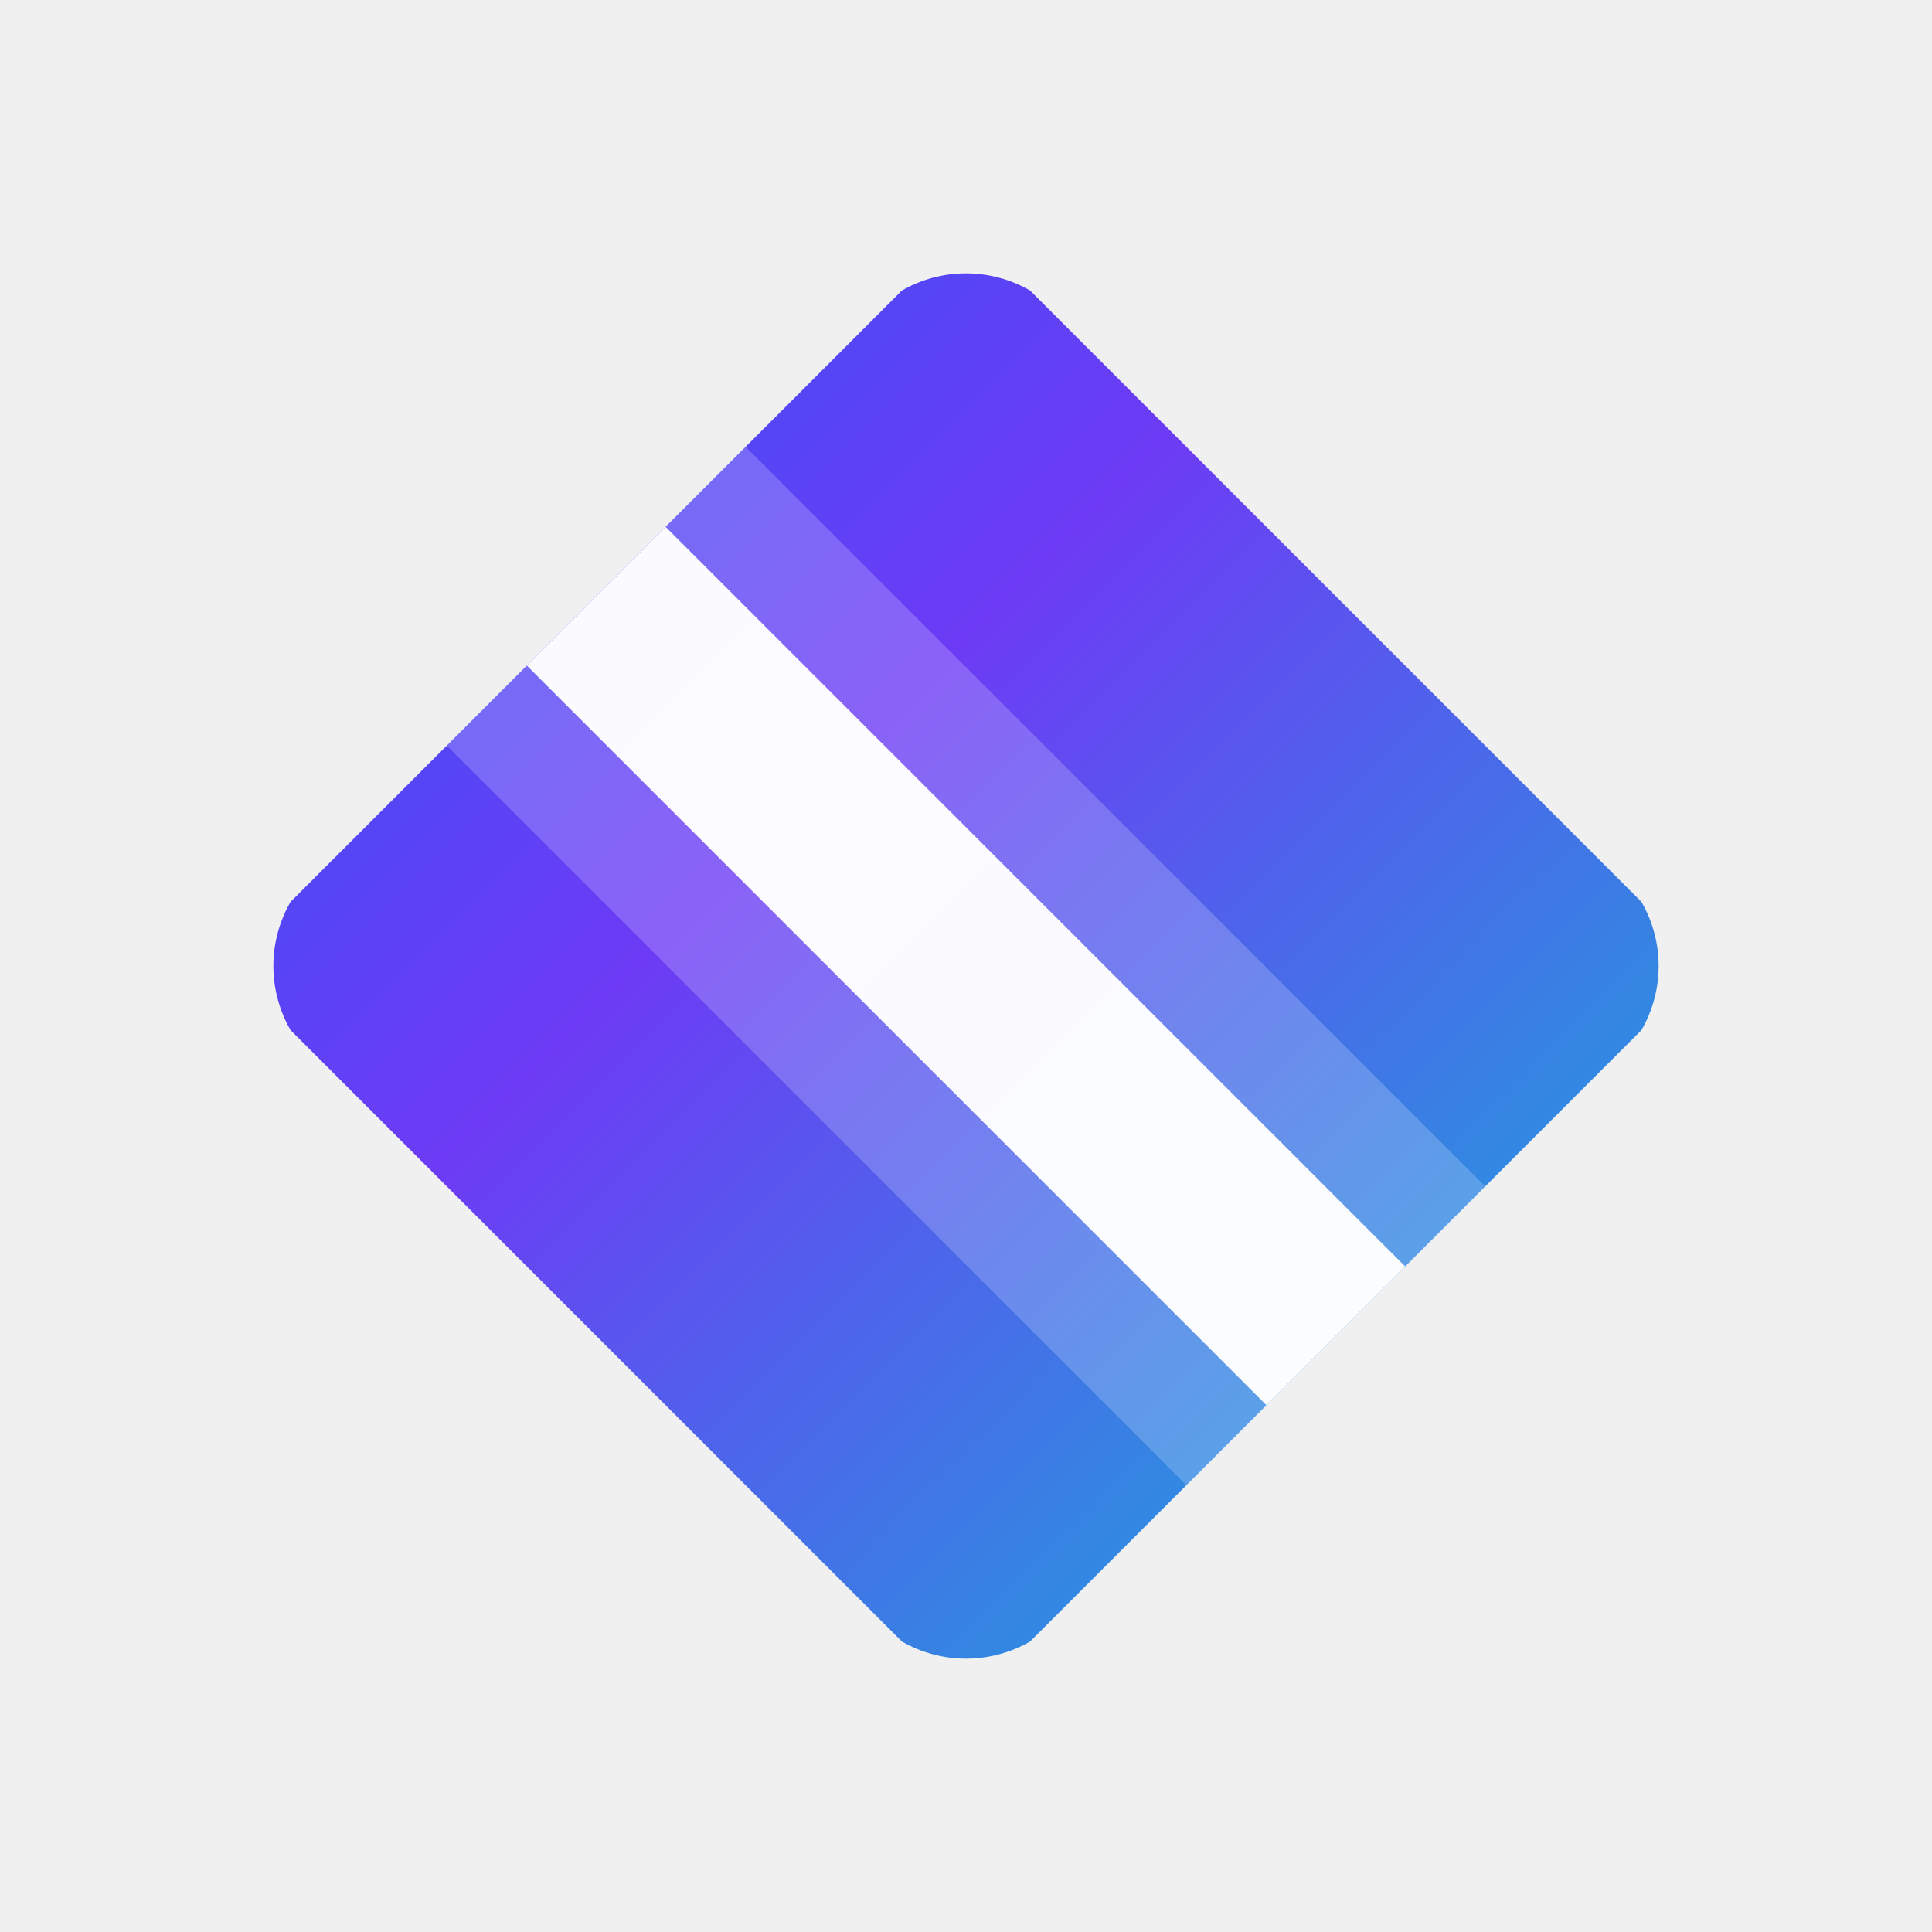
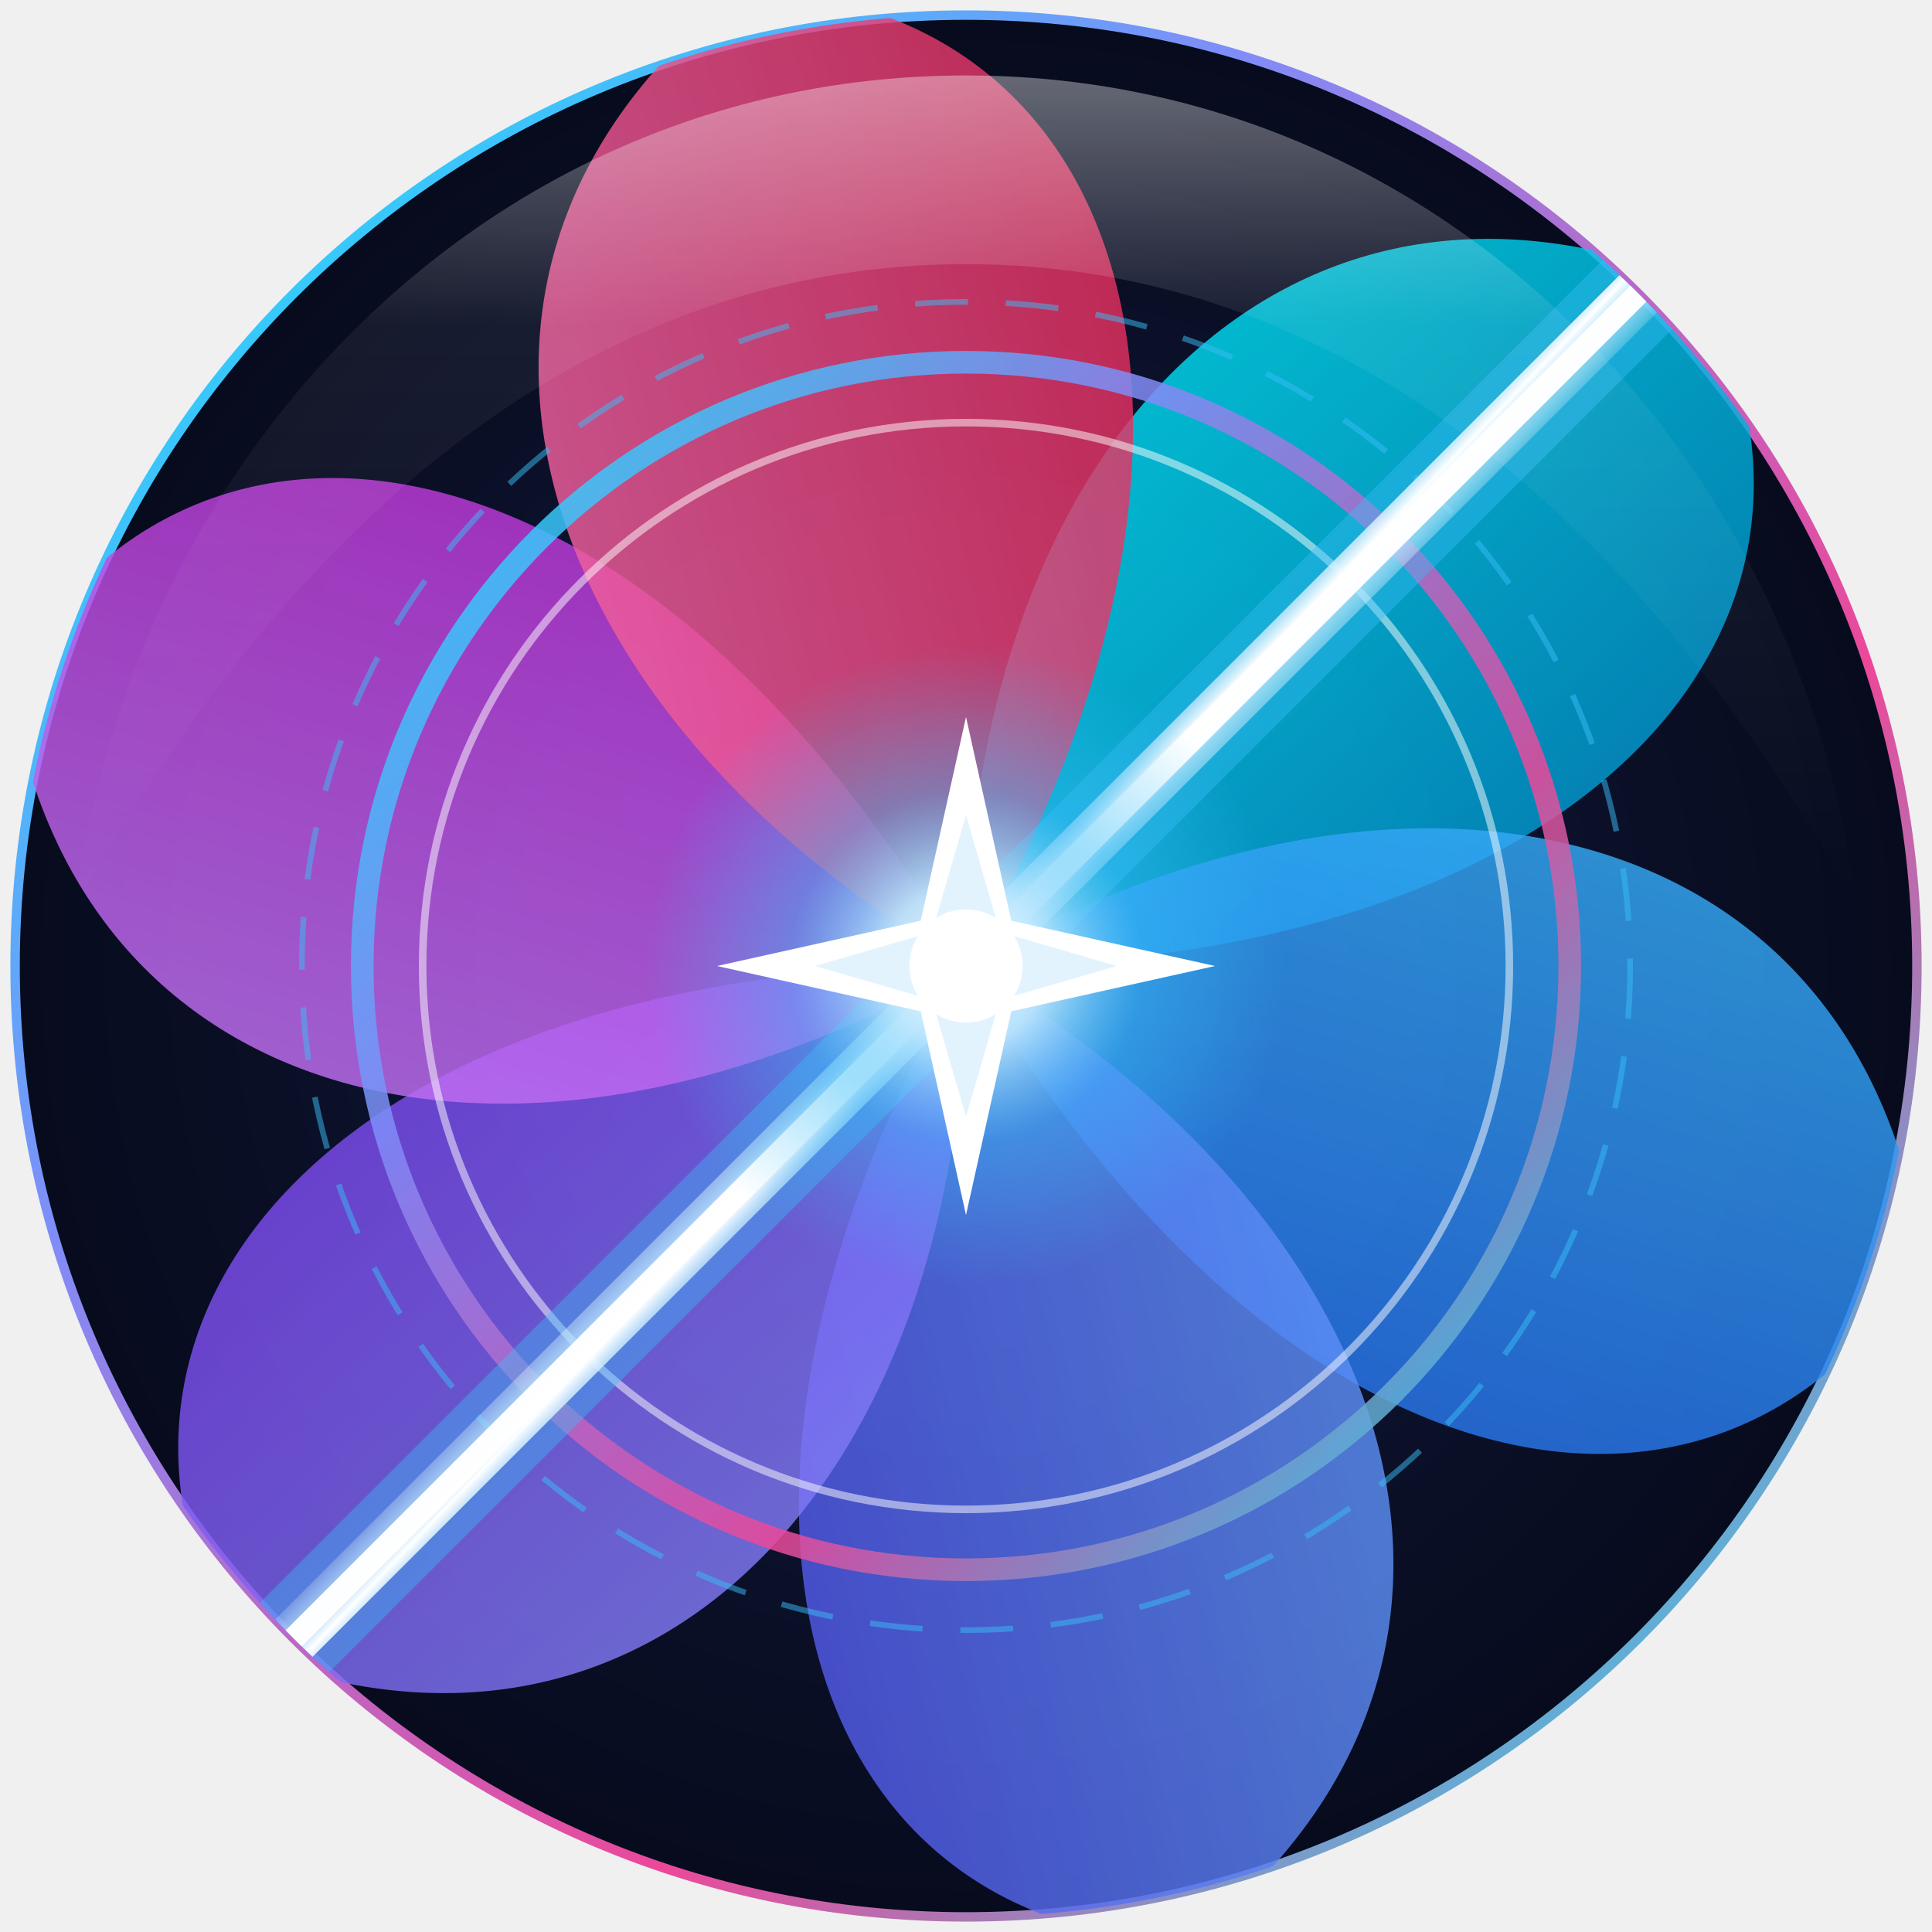
- <svg xmlns="http://www.w3.org/2000/svg" xmlns:xlink="http://www.w3.org/1999/xlink" viewBox="0 0 512 512" width="512" height="512">
+ <svg xmlns="http://www.w3.org/2000/svg" viewBox="0 0 512 512" width="512" height="512">
  <defs>
-     <linearGradient id="spectrum" x1="0" y1="0" x2="1" y2="1">
-       <stop offset="0.0" stop-color="#2F55F5" />
-       <stop offset="0.38" stop-color="#6D3BF5" />
-       <stop offset="1.0" stop-color="#0FB6D6" />
+     <radialGradient id="spaceBase" cx="50%" cy="50%" r="68%">
+       <stop offset="0%" stop-color="#141E46" />
+       <stop offset="55%" stop-color="#0A0F26" />
+       <stop offset="100%" stop-color="#040612" />
+     </radialGradient>
+     <linearGradient id="rimGrad" x1="0%" y1="0%" x2="100%" y2="100%">
+       <stop offset="0%" stop-color="#00F5FF" />
+       <stop offset="33%" stop-color="#818CF8" />
+       <stop offset="66%" stop-color="#EC4899" />
+       <stop offset="100%" stop-color="#00F5FF" />
    </linearGradient>
-     <path id="prism" d="M 273.00 77.00 L 435.00 239.00 A 34.00 34.00 0 0 1 435.00 273.00 L 273.00 435.00 A 34.00 34.00 0 0 1 239.00 435.00 L 77.00 273.00 A 34.00 34.00 0 0 1 77.00 239.00 L 239.00 77.00 A 34.00 34.00 0 0 1 273.00 77.00 Z" />
-     <clipPath id="clipPrism">
-       <use xlink:href="#prism" />
+     <linearGradient id="g0" x1="0%" y1="0%" x2="100%" y2="100%">
+       <stop offset="0%" stop-color="#00F5FF" />
+       <stop offset="100%" stop-color="#0284C7" />
+     </linearGradient>
+     <linearGradient id="g1" x1="0%" y1="0%" x2="100%" y2="100%">
+       <stop offset="0%" stop-color="#38BDF8" />
+       <stop offset="100%" stop-color="#2563EB" />
+     </linearGradient>
+     <linearGradient id="g2" x1="0%" y1="0%" x2="100%" y2="100%">
+       <stop offset="0%" stop-color="#60A5FA" />
+       <stop offset="100%" stop-color="#4F46E5" />
+     </linearGradient>
+     <linearGradient id="g3" x1="0%" y1="0%" x2="100%" y2="100%">
+       <stop offset="0%" stop-color="#818CF8" />
+       <stop offset="100%" stop-color="#7C3AED" />
+     </linearGradient>
+     <linearGradient id="g4" x1="0%" y1="0%" x2="100%" y2="100%">
+       <stop offset="0%" stop-color="#C084FC" />
+       <stop offset="100%" stop-color="#C026D3" />
+     </linearGradient>
+     <linearGradient id="g5" x1="0%" y1="0%" x2="100%" y2="100%">
+       <stop offset="0%" stop-color="#F472B6" />
+       <stop offset="100%" stop-color="#E11D48" />
+     </linearGradient>
+     <radialGradient id="centerGlow" cx="50%" cy="50%" r="50%">
+       <stop offset="0%" stop-color="#FFFFFF" stop-opacity="1" />
+       <stop offset="25%" stop-color="#BAE6FD" stop-opacity="0.95" />
+       <stop offset="55%" stop-color="#38BDF8" stop-opacity="0.45" />
+       <stop offset="100%" stop-color="#38BDF8" stop-opacity="0" />
+     </radialGradient>
+     <linearGradient id="beamGrad" x1="0%" y1="0%" x2="100%" y2="100%">
+       <stop offset="0%" stop-color="#FFFFFF" stop-opacity="0.05" />
+       <stop offset="30%" stop-color="#BAE6FD" stop-opacity="0.75" />
+       <stop offset="50%" stop-color="#FFFFFF" stop-opacity="1" />
+       <stop offset="70%" stop-color="#BAE6FD" stop-opacity="0.75" />
+       <stop offset="100%" stop-color="#FFFFFF" stop-opacity="0.05" />
+     </linearGradient>
+     <linearGradient id="glassSheen" x1="0%" y1="0%" x2="0%" y2="100%">
+       <stop offset="0%" stop-color="#FFFFFF" stop-opacity="0.38" />
+       <stop offset="30%" stop-color="#FFFFFF" stop-opacity="0.06" />
+       <stop offset="100%" stop-color="#FFFFFF" stop-opacity="0" />
+     </linearGradient>
+     <clipPath id="circleClip">
+       <circle cx="256.0" cy="256.0" r="252.0" />
    </clipPath>
  </defs>
-   <use xlink:href="#prism" fill="url(#spectrum)" />
-   <g clip-path="url(#clipPrism)">
-     <rect x="-140" y="200.00" width="792" height="112.00" fill="#FFFFFF" opacity="0.2" transform="rotate(45 256.0 256.0)" />
-     <rect x="-140" y="230.00" width="792" height="52.00" fill="#FFFFFF" opacity="0.97" transform="rotate(45 256.0 256.0)" />
+   <circle cx="256.0" cy="256.0" r="252.0" fill="url(#spaceBase)" stroke="url(#rimGrad)" stroke-width="2.5" />
+   <g clip-path="url(#circleClip)">
+     <path d="M 256,256 C 256,120 340,30 450,75 C 500,165 420,256 256,256 Z" fill="url(#g0)" opacity="0.82" transform="rotate(0 256 256)" />
+     <path d="M 256,256 C 256,120 340,30 450,75 C 500,165 420,256 256,256 Z" fill="url(#g1)" opacity="0.82" transform="rotate(60 256 256)" />
+     <path d="M 256,256 C 256,120 340,30 450,75 C 500,165 420,256 256,256 Z" fill="url(#g2)" opacity="0.82" transform="rotate(120 256 256)" />
+     <path d="M 256,256 C 256,120 340,30 450,75 C 500,165 420,256 256,256 Z" fill="url(#g3)" opacity="0.82" transform="rotate(180 256 256)" />
+     <path d="M 256,256 C 256,120 340,30 450,75 C 500,165 420,256 256,256 Z" fill="url(#g4)" opacity="0.82" transform="rotate(240 256 256)" />
+     <path d="M 256,256 C 256,120 340,30 450,75 C 500,165 420,256 256,256 Z" fill="url(#g5)" opacity="0.82" transform="rotate(300 256 256)" />
+     <circle cx="256" cy="256" r="160" fill="none" stroke="url(#rimGrad)" stroke-width="6" opacity="0.85" />
+     <circle cx="256" cy="256" r="144" fill="none" stroke="#FFFFFF" stroke-width="2" opacity="0.5" />
+     <circle cx="256" cy="256" r="176" fill="none" stroke="#38BDF8" stroke-width="1.5" stroke-dasharray="14 10" opacity="0.5" />
+     <rect x="-80" y="243" width="672" height="26" fill="#38BDF8" opacity="0.4" transform="rotate(-45 256 256)" />
+     <rect x="-80" y="249" width="672" height="14" fill="url(#beamGrad)" transform="rotate(-45 256 256)" />
+     <rect x="-80" y="253" width="672" height="6" fill="#FFFFFF" opacity="0.98" transform="rotate(-45 256 256)" />
+     <circle cx="256" cy="256" r="85" fill="url(#centerGlow)" />
+     <polygon points="256,190 268,244 322,256 268,268 256,322 244,268 190,256 244,244" fill="#FFFFFF" />
+     <polygon points="256,216 265,247 296,256 265,265 256,296 247,265 216,256 247,247" fill="#E0F2FE" opacity="0.9" />
+     <circle cx="256" cy="256" r="15" fill="#FFFFFF" />
+     <path d="M 20,240 C 35,120 130,20 256,20 C 382,20 477,120 492,240 C 430,130 350,70 256,70 C 162,70 82,130 20,240 Z" fill="url(#glassSheen)" />
  </g>
</svg>
